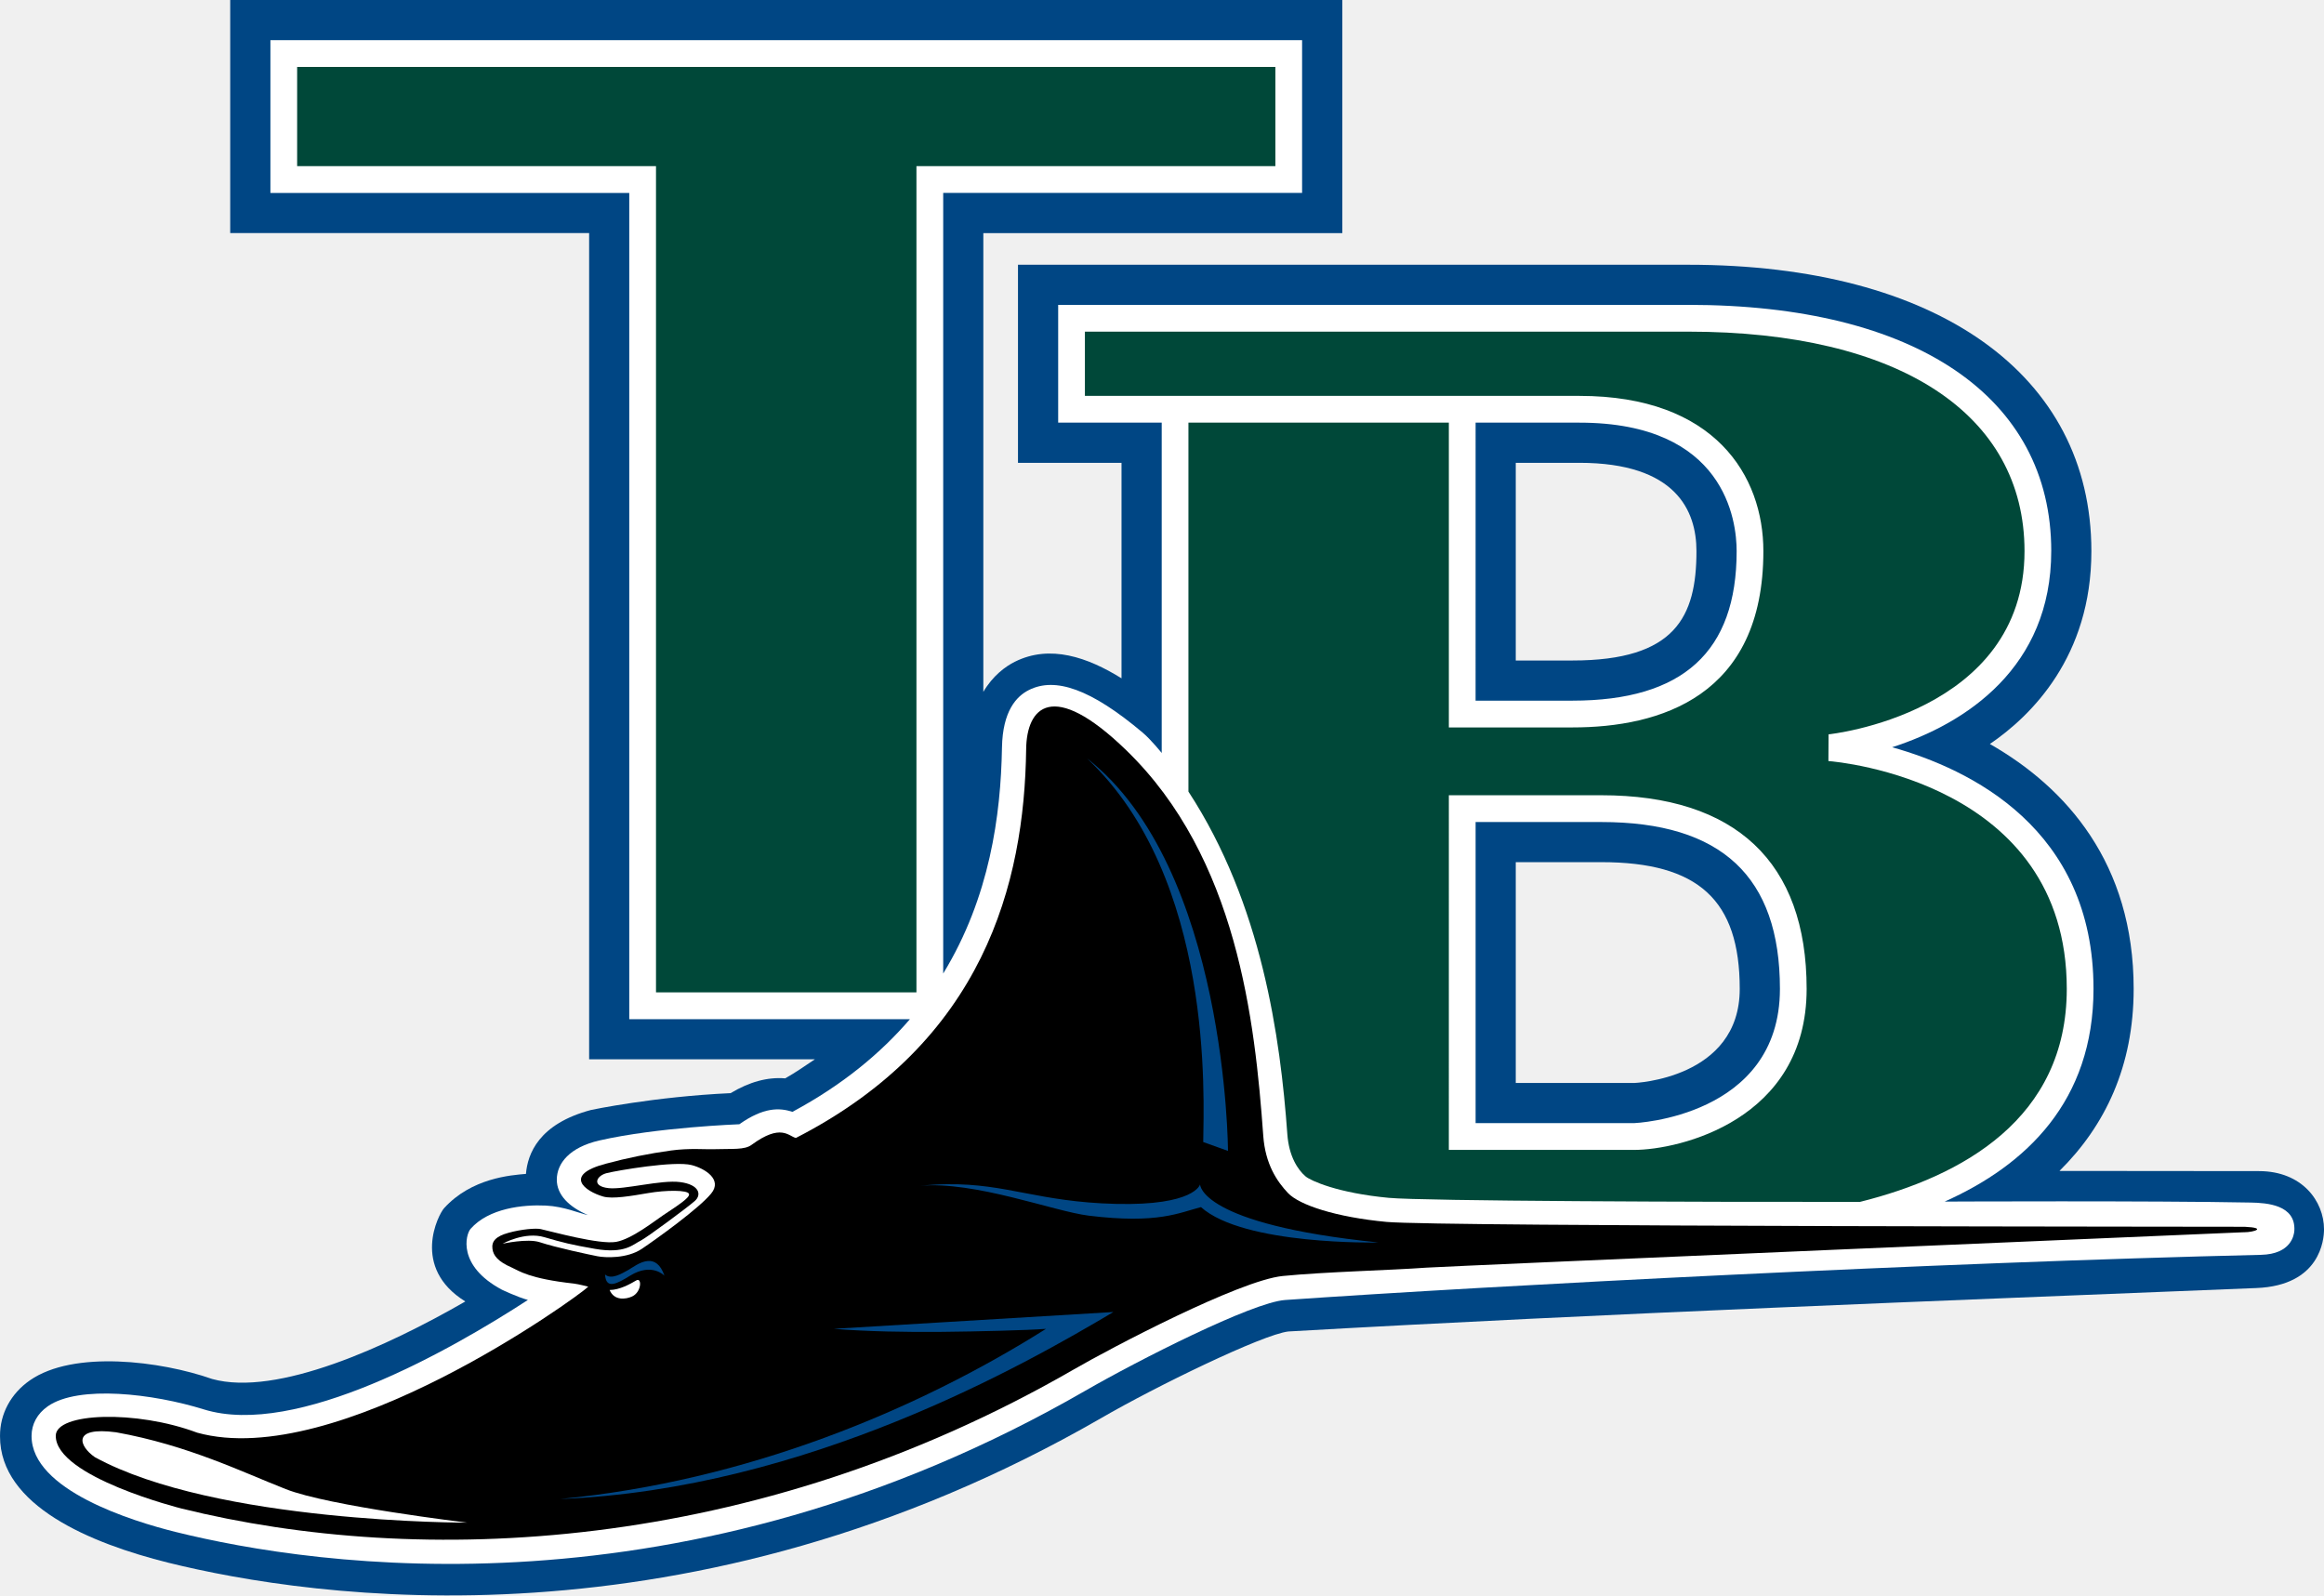
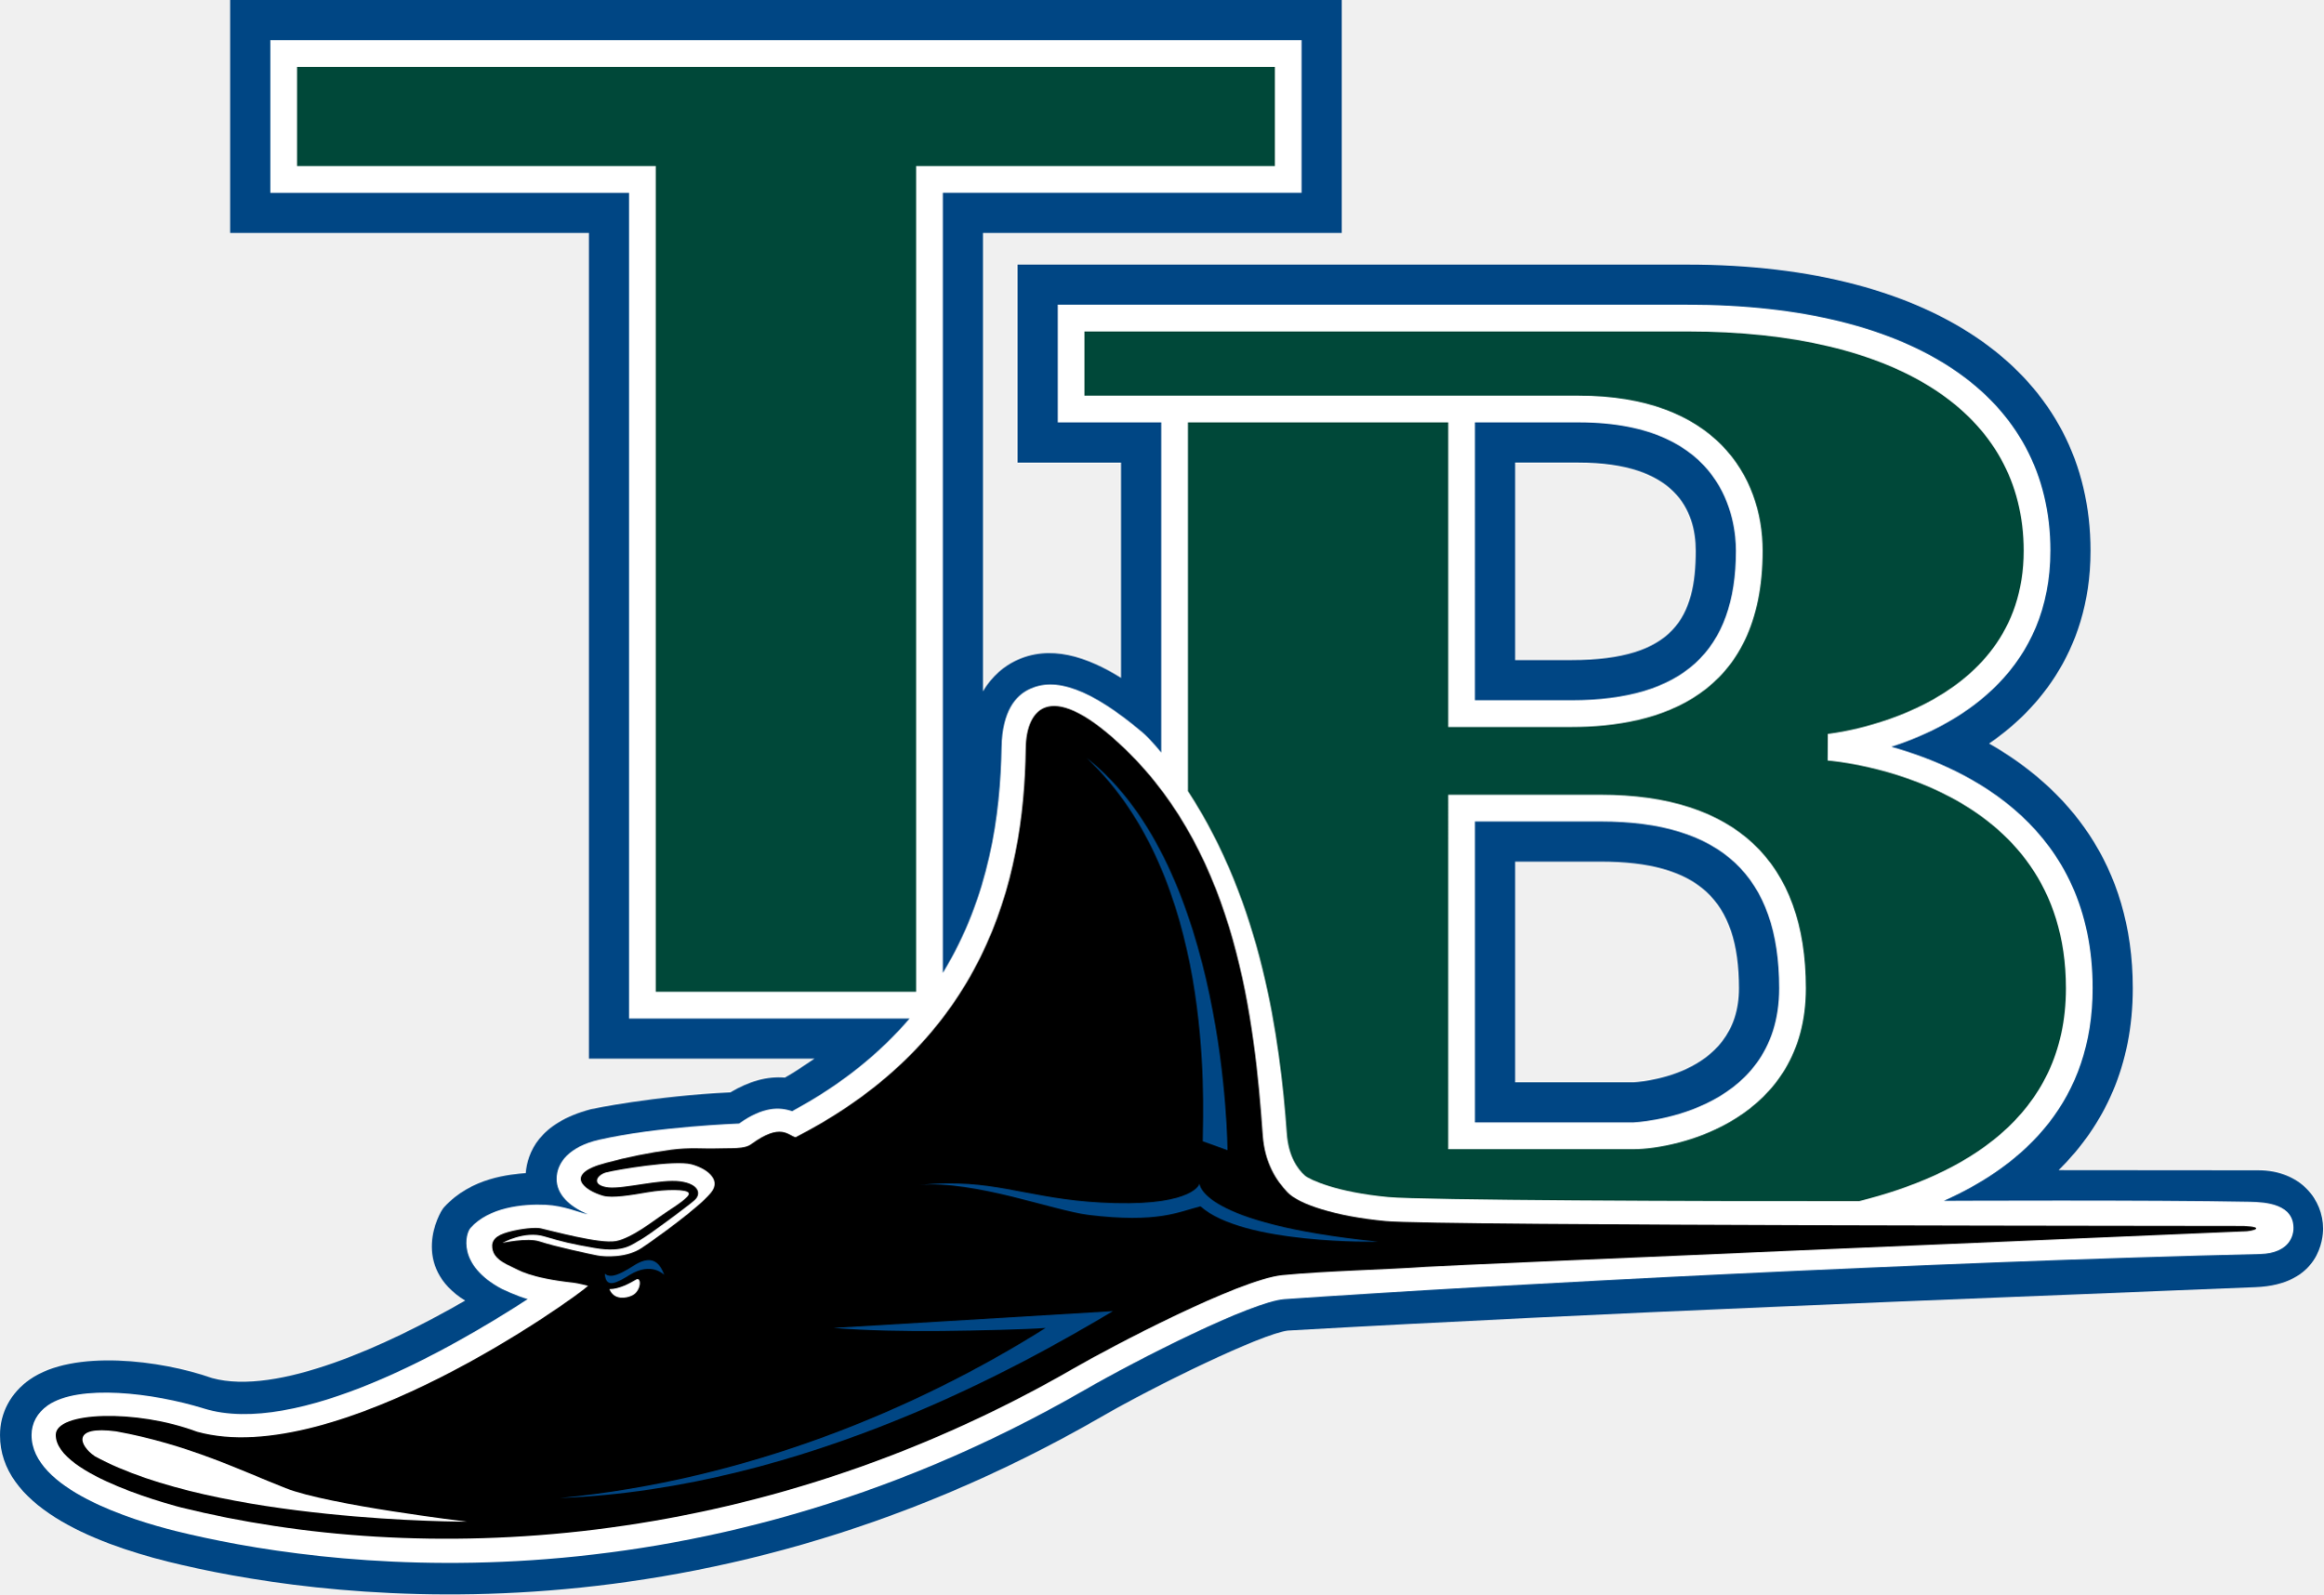
- <svg xmlns="http://www.w3.org/2000/svg" width="139.23mm" height="95.589mm" viewBox="0 0 139.23 95.589" version="1.1" id="svg1">
-   <defs id="defs1" />
-   <g id="layer1" transform="translate(-30.42707,-116.9458)">
-     <g id="g1">
-       <path id="path2298" style="clip-rule:evenodd;fill:#004684;fill-opacity:1;fill-rule:evenodd;stroke:none;stroke-width:0.792" d="m 153.809,187.101 c 2.739,-2.708 4.445,-6.277 4.445,-10.906 0,-7.523 -4.034,-12.058 -8.614,-14.673 2.487,-1.696 6.081,-5.239 6.081,-11.554 0,-10.585 -9.25,-17.16 -24.146,-17.16 H 91.414 v 11.869 h 6.203 v 12.91 c -2.03,-1.262 -4.28,-2.044 -6.386,-0.995 -0.565,0.283 -1.322,0.833 -1.893,1.806 V 130.912 H 110.844 V 116.946 H 44.219 v 13.964 h 21.503 v 49.503 h 13.524 c -0.578,0.388 -1.144,0.784 -1.776,1.142 -1.061,-0.088 -2.148,0.211 -3.272,0.886 -4.582,0.209 -8.351,1.005 -8.351,1.005 -3.151,0.831 -3.813,2.643 -3.91,3.833 -0.899,0.076 -3.258,0.244 -4.903,2.052 -0.345,0.379 -2.003,3.565 1.271,5.591 -4.691,2.705 -11.285,5.717 -15.168,4.645 -3.073,-1.081 -8.302,-1.742 -10.92,0.082 -1.146,0.797 -1.797,2.015 -1.789,3.342 -0.014,4.179 5.462,6.429 10.06,7.578 8.601,2.132 31.254,5.547 55.916,-8.662 3.232,-1.877 9.657,-5.007 11.207,-5.187 19.318,-1.099 38.657,-1.819 57.99,-2.602 3.849,-0.15 4.057,-2.923 4.057,-3.515 0.001,-1.685 -1.311,-3.489 -3.896,-3.491 z m -32.573,-42.426 h 3.808 c 5.802,0 7.017,2.878 7.017,5.292 0,3.931 -1.26,6.552 -7.429,6.552 h -3.396 z m 0,23.926 h 5.126 c 5.815,0 8.292,2.27 8.292,7.593 0,5.396 -6.325,5.638 -6.325,5.638 h -7.093 z" />
-       <path id="path2300" style="clip-rule:evenodd;fill:#ffffff;fill-rule:evenodd;stroke:none;stroke-width:0.792" d="m 153.317,149.965 c 0,-9.24 -8.13,-14.754 -21.741,-14.754 H 93.822 v 7.056 h 6.203 v 19.794 c 0,0 -0.639,-0.797 -1.134,-1.215 -3.121,-2.634 -5.247,-3.344 -6.815,-2.562 -0.749,0.373 -1.583,1.256 -1.621,3.458 -0.069,4.032 -0.729,8.959 -3.521,13.531 V 128.505 h 21.501 v -9.153 H 46.627 v 9.154 h 21.499 v 49.503 h 16.815 c -1.748,2.033 -4.025,3.933 -7.039,5.552 -0.78,-0.258 -1.737,-0.277 -3.18,0.743 -0.022,0.002 -4.941,0.184 -8.385,0.972 -1.788,0.409 -2.546,1.367 -2.552,2.34 -0.005,0.929 0.749,1.65 1.864,2.129 -0.499,-0.096 -1.414,-0.515 -2.516,-0.568 -1.369,-0.066 -3.417,0.153 -4.511,1.391 -0.3,0.339 -0.811,2.214 1.869,3.647 0,0 0.913,0.437 1.562,0.617 -4.559,2.963 -13.862,8.285 -19.423,6.554 -3.012,-0.938 -7.487,-1.472 -9.336,-0.186 -0.636,0.442 -0.975,1.073 -0.976,1.779 -0.007,3.242 6.028,5.106 8.624,5.751 8.374,2.081 30.455,5.41 54.513,-8.464 3.112,-1.795 9.989,-5.295 11.964,-5.432 12.524,-0.868 38.958,-2.247 58.467,-2.706 1.811,-0.043 1.98,-1.193 1.995,-1.454 0.085,-1.546 -1.654,-1.659 -2.612,-1.678 -5.892,-0.115 -18.338,-0.058 -18.338,-0.058 4.883,-2.18 8.917,-6.018 8.917,-12.747 0,-9.617 -7.407,-13.166 -12.063,-14.475 4.421,-1.422 9.531,-4.777 9.531,-11.752 z m -34.487,-7.696 h 6.224 c 8.737,0 9.415,5.891 9.415,7.698 0,6.027 -3.221,8.958 -9.838,8.958 h -5.802 z m 9.499,41.967 h -9.499 v -18.039 h 7.532 c 7.198,0 10.7,3.268 10.7,9.997 -4.1e-4,7.698 -8.733,8.043 -8.733,8.043 z" />
-       <path style="clip-rule:evenodd;fill:#000000;fill-rule:evenodd;stroke:none;stroke-width:0.792" d="m 164.885,190.775 c 0.556,0 1.392,-0.262 0.024,-0.328 -0.179,-0.01 -48.38,-0.003 -51.415,-0.291 -3.035,-0.286 -5.224,-1.013 -5.903,-1.729 -0.671,-0.707 -1.361,-1.744 -1.482,-3.426 -0.499,-6.908 -1.562,-16.665 -8.209,-23.106 -4.452,-4.314 -5.964,-2.55 -5.996,-0.073 -0.105,8.059 -2.543,17.532 -13.796,23.304 -0.439,-0.107 -0.89,-0.885 -2.655,0.413 -0.414,0.31 -1.143,0.226 -2.229,0.26 -0.555,0.021 -1.48,-0.074 -2.594,0.078 -1.321,0.181 -2.629,0.446 -3.917,0.794 -2.561,0.677 -1.248,1.648 -0.143,1.966 0.552,0.158 1.674,-0.034 2.701,-0.211 1.035,-0.178 2.368,-0.195 2.435,0.057 0.071,0.216 -0.703,0.709 -1.544,1.269 -0.527,0.353 -1.887,1.433 -2.824,1.6 -1.003,0.175 -3.846,-0.619 -4.515,-0.766 -0.291,-0.067 -1.175,0.01 -1.936,0.224 -0.749,0.206 -1.024,0.505 -0.956,0.97 0.053,0.387 0.323,0.749 1.144,1.104 0.453,0.204 1.04,0.67 3.738,0.967 0.27,0.031 0.857,0.185 0.857,0.185 -0.608,0.604 -15.058,11.062 -23.427,8.748 -3.663,-1.375 -8.483,-1.207 -8.475,0.187 -0.007,2.468 7.529,4.356 7.529,4.356 14.227,3.52 34.202,2.763 53.438,-8.32 2.278,-1.321 9.973,-5.358 12.543,-5.611 2.551,-0.252 6.466,-0.343 8.604,-0.5 1.08,-0.079 48.894,-2.123 49.004,-2.123 z" id="path2304" />
-       <path id="path2306" style="clip-rule:evenodd;fill:#004684;fill-opacity:1;fill-rule:evenodd;stroke:none;stroke-width:0.792" d="m 95.547,162.381 c 7.638,7.185 6.99,20.441 6.965,22.989 l 1.483,0.532 c 0,0 -0.048,-16.96 -8.449,-23.522 z m -8.366,25.516 c -0.512,0.006 -1.059,0.036 -1.654,0.096 3.315,-0.297 8.026,1.53 10.125,1.788 4.162,0.511 5.431,-0.184 6.725,-0.512 2.568,2.304 10.636,2.119 10.636,2.119 -10.73,-1.096 -10.69,-3.479 -10.69,-3.479 0,0 -0.312,1.285 -5.057,1.167 -4.63,-0.115 -6.5,-1.222 -10.085,-1.178 z m -16.946,5.484 c -0.243,-0.712 -0.612,-0.908 -0.984,-0.885 -0.478,0.029 -0.962,0.419 -1.19,0.543 -0.366,0.2 -1.01,0.604 -1.385,0.268 0.051,0.928 0.728,0.545 1.506,0.067 1.307,-0.803 2.054,0.007 2.054,0.007 z m 26.894,2.173 -16.75,1.007 c 1.965,0.161 4.361,0.204 6.495,0.182 2.158,-0.022 5.044,-0.093 6.218,-0.18 -7.752,4.883 -17.946,9.126 -29.102,10.194 14.778,-0.583 27.914,-8.096 33.14,-11.203 z" />
-       <path id="path2312" style="clip-rule:evenodd;fill:#ffffff;fill-rule:evenodd;stroke:none;stroke-width:0.792" d="m 68.544,193.662 c 0.348,-0.207 0.327,0.688 -0.238,0.956 -0.386,0.184 -1.087,0.269 -1.357,-0.383 0.596,0 1.238,-0.362 1.595,-0.573 z m 3.321,-6.911 c -1.043,-0.268 -4.448,0.325 -5.073,0.477 -0.628,0.147 -0.961,0.786 0.091,0.904 0.943,0.102 3.154,-0.512 4.291,-0.362 1.143,0.146 1.312,0.757 0.873,1.136 -0.431,0.382 -2.863,2.182 -3.227,2.366 -0.473,0.228 -0.936,0.81 -2.748,0.498 -1.417,-0.247 -1.944,-0.38 -3.017,-0.695 -1.189,-0.362 -2.516,0.387 -2.516,0.387 0,0 1.498,-0.331 2.225,-0.09 0.99,0.328 3.007,0.752 3.46,0.841 0.446,0.089 1.767,0.154 2.66,-0.447 0.906,-0.61 3.428,-2.426 4.147,-3.308 0.7,-0.847 -0.383,-1.506 -1.167,-1.707 z m -13.437,21.424 c 0,0 -15.079,0.037 -22.32,-3.925 -0.942,-0.653 -1.409,-1.847 1.272,-1.49 4.323,0.778 7.588,2.395 10.166,3.404 2.568,1.018 10.882,2.011 10.882,2.011 z" />
-       <path id="path2314" style="clip-rule:evenodd;fill:#004839;fill-opacity:1;fill-rule:evenodd;stroke:none;stroke-width:0.792" d="m 48.229,120.957 v 5.944 h 21.499 v 49.503 H 85.331 V 126.901 H 106.834 v -5.944 z m 47.194,15.859 v 3.849 h 29.636 c 8.118,0 11.011,4.805 11.011,9.301 0,8.729 -6.221,10.563 -11.439,10.563 h -7.404 v -18.262 h -15.601 v 22.106 c 4.401,6.736 5.508,14.741 5.925,20.528 0.096,1.326 0.622,2.124 1.091,2.526 0.304,0.261 1.931,1.001 4.99,1.287 2.054,0.192 18.591,0.255 28.226,0.242 6.144,-1.535 12.389,-4.992 12.389,-12.762 0,-12.4 -13.7,-13.605 -14.281,-13.651 l 0.01,-1.599 c 0,0 11.739,-1.213 11.739,-10.976 0,-8.235 -7.529,-13.152 -20.138,-13.152 z m 21.804,27.776 h 9.133 c 8.047,0 12.302,4.012 12.302,11.602 5.3e-4,7.874 -7.653,9.647 -10.335,9.647 h -11.101 z" />
-     </g>
-   </g>
+ <svg xmlns="http://www.w3.org/2000/svg" viewBox="0 0 139.23 95.589">
+   <path d="M153.809 187.101c2.739-2.708 4.445-6.277 4.445-10.906 0-7.523-4.034-12.058-8.614-14.673 2.487-1.696 6.081-5.239 6.081-11.554 0-10.585-9.25-17.16-24.146-17.16H91.414v11.869h6.203v12.91c-2.03-1.262-4.28-2.044-6.386-.995-.565.283-1.322.833-1.893 1.806v-27.487h21.505v-13.966H44.219v13.964h21.503v49.503h13.524c-.578.388-1.144.784-1.776 1.142-1.061-.088-2.148.211-3.272.886-4.582.209-8.351 1.005-8.351 1.005-3.151.831-3.813 2.643-3.91 3.833-.899.076-3.258.244-4.903 2.052-.345.379-2.003 3.565 1.271 5.591-4.691 2.705-11.285 5.717-15.168 4.645-3.073-1.081-8.302-1.742-10.92.082-1.146.797-1.797 2.015-1.789 3.342-.014 4.179 5.462 6.429 10.06 7.578 8.601 2.132 31.254 5.547 55.916-8.662 3.232-1.877 9.657-5.007 11.207-5.187 19.318-1.099 38.657-1.819 57.99-2.602 3.849-.15 4.057-2.923 4.057-3.515.001-1.685-1.311-3.489-3.896-3.491zm-32.573-42.426h3.808c5.802 0 7.017 2.878 7.017 5.292 0 3.931-1.26 6.552-7.429 6.552h-3.396zm0 23.926h5.126c5.815 0 8.292 2.27 8.292 7.593 0 5.396-6.325 5.638-6.325 5.638h-7.093z" style="clip-rule:evenodd;fill:#004684;fill-opacity:1;fill-rule:evenodd;stroke:none;stroke-width:.792" transform="translate(-30.427 -116.946)" />
+   <path d="M153.317 149.965c0-9.24-8.13-14.754-21.741-14.754H93.822v7.056h6.203v19.794s-.639-.797-1.134-1.215c-3.121-2.634-5.247-3.344-6.815-2.562-.749.373-1.583 1.256-1.621 3.458-.069 4.032-.729 8.959-3.521 13.531V128.505h21.501v-9.153H46.627v9.154h21.499v49.503h16.815c-1.748 2.033-4.025 3.933-7.039 5.552-.78-.258-1.737-.277-3.18.743-.022.002-4.941.184-8.385.972-1.788.409-2.546 1.367-2.552 2.34-.005.929.749 1.65 1.864 2.129-.499-.096-1.414-.515-2.516-.568-1.369-.066-3.417.153-4.511 1.391-.3.339-.811 2.214 1.869 3.647 0 0 .913.437 1.562.617-4.559 2.963-13.862 8.285-19.423 6.554-3.012-.938-7.487-1.472-9.336-.186-.636.442-.975 1.073-.976 1.779-.007 3.242 6.028 5.106 8.624 5.751 8.374 2.081 30.455 5.41 54.513-8.464 3.112-1.795 9.989-5.295 11.964-5.432 12.524-.868 38.958-2.247 58.467-2.706 1.811-.043 1.98-1.193 1.995-1.454.085-1.546-1.654-1.659-2.612-1.678-5.892-.115-18.338-.058-18.338-.058 4.883-2.18 8.917-6.018 8.917-12.747 0-9.617-7.407-13.166-12.063-14.475 4.421-1.422 9.531-4.777 9.531-11.752m-34.487-7.696h6.224c8.737 0 9.415 5.891 9.415 7.698 0 6.027-3.221 8.958-9.838 8.958h-5.802zm9.499 41.967h-9.499v-18.039h7.532c7.198 0 10.7 3.268 10.7 9.997-0 7.698-8.733 8.043-8.733 8.043" style="clip-rule:evenodd;fill:#fff;fill-rule:evenodd;stroke:none;stroke-width:.792" transform="translate(-30.427 -116.946)" />
+   <path d="M164.885 190.775c.556 0 1.392-.262.024-.328-.179-.01-48.38-.003-51.415-.291-3.035-.286-5.224-1.013-5.903-1.729-.671-.707-1.361-1.744-1.482-3.426-.499-6.908-1.562-16.665-8.209-23.106-4.452-4.314-5.964-2.55-5.996-.073-.105 8.059-2.543 17.532-13.796 23.304-.439-.107-.89-.885-2.655.413-.414.31-1.143.226-2.229.26-.555.021-1.48-.074-2.594.078a31.284 31.284 0 0 0-3.917.794c-2.561.677-1.248 1.648-.143 1.966.552.158 1.674-.034 2.701-.211 1.035-.178 2.368-.195 2.435.057.071.216-.703.709-1.544 1.269-.527.353-1.887 1.433-2.824 1.6-1.003.175-3.846-.619-4.515-.766-.291-.067-1.175.01-1.936.224-.749.206-1.024.505-.956.97.053.387.323.749 1.144 1.104.453.204 1.04.67 3.738.967.27.031.857.185.857.185-.608.604-15.058 11.062-23.427 8.748-3.663-1.375-8.483-1.207-8.475.187-.007 2.468 7.529 4.356 7.529 4.356 14.227 3.52 34.202 2.763 53.438-8.32 2.278-1.321 9.973-5.358 12.543-5.611 2.551-.252 6.466-.343 8.604-.5 1.08-.079 48.894-2.123 49.004-2.123" style="clip-rule:evenodd;fill:#000;fill-rule:evenodd;stroke:none;stroke-width:.792" transform="translate(-30.427 -116.946)" />
+   <path d="M95.547 162.381c7.638 7.185 6.99 20.441 6.965 22.989l1.483.532s-.048-16.96-8.449-23.522m-8.366 25.516c-.512.006-1.059.036-1.654.096 3.315-.297 8.026 1.53 10.125 1.788 4.162.511 5.431-.184 6.725-.512 2.568 2.304 10.636 2.119 10.636 2.119-10.73-1.096-10.69-3.479-10.69-3.479s-.312 1.285-5.057 1.167c-4.63-.115-6.5-1.222-10.085-1.178m-16.946 5.484c-.243-.712-.612-.908-.984-.885-.478.029-.962.419-1.19.543-.366.2-1.01.604-1.385.268.051.928.728.545 1.506.067 1.307-.803 2.054.007 2.054.007zm26.894 2.173-16.75 1.007c1.965.161 4.361.204 6.495.182 2.158-.022 5.044-.093 6.218-.18-7.752 4.883-17.946 9.126-29.102 10.194 14.778-.583 27.914-8.096 33.14-11.203" style="clip-rule:evenodd;fill:#004684;fill-opacity:1;fill-rule:evenodd;stroke:none;stroke-width:.792" transform="translate(-30.427 -116.946)" />
+   <path d="M68.544 193.662c.348-.207.327.688-.238.956-.386.184-1.087.269-1.357-.383.596 0 1.238-.362 1.595-.573m3.321-6.911c-1.043-.268-4.448.325-5.073.477-.628.147-.961.786.091.904.943.102 3.154-.512 4.291-.362 1.143.146 1.312.757.873 1.136-.431.382-2.863 2.182-3.227 2.366-.473.228-.936.81-2.748.498-1.417-.247-1.944-.38-3.017-.695-1.189-.362-2.516.387-2.516.387s1.498-.331 2.225-.09c.99.328 3.007.752 3.46.841.446.089 1.767.154 2.66-.447.906-.61 3.428-2.426 4.147-3.308.7-.847-.383-1.506-1.167-1.707zm-13.437 21.424s-15.079.037-22.32-3.925c-.942-.653-1.409-1.847 1.272-1.49 4.323.778 7.588 2.395 10.166 3.404 2.568 1.018 10.882 2.011 10.882 2.011" style="clip-rule:evenodd;fill:#fff;fill-rule:evenodd;stroke:none;stroke-width:.792" transform="translate(-30.427 -116.946)" />
+   <path d="M48.229 120.957v5.944h21.499v49.503h15.603V126.901H106.834v-5.944zm47.194 15.859v3.849h29.636c8.118 0 11.011 4.805 11.011 9.301 0 8.729-6.221 10.563-11.439 10.563h-7.404v-18.262h-15.601v22.106c4.401 6.736 5.508 14.741 5.925 20.528.096 1.326.622 2.124 1.091 2.526.304.261 1.931 1.001 4.99 1.287 2.054.192 18.591.255 28.226.242 6.144-1.535 12.389-4.992 12.389-12.762 0-12.4-13.7-13.605-14.281-13.651l.01-1.599s11.739-1.213 11.739-10.976c0-8.235-7.529-13.152-20.138-13.152zm21.804 27.776h9.133c8.047 0 12.302 4.012 12.302 11.602.001 7.874-7.653 9.647-10.335 9.647h-11.101z" style="clip-rule:evenodd;fill:#004839;fill-opacity:1;fill-rule:evenodd;stroke:none;stroke-width:.792" transform="translate(-30.427 -116.946)" />
</svg>
